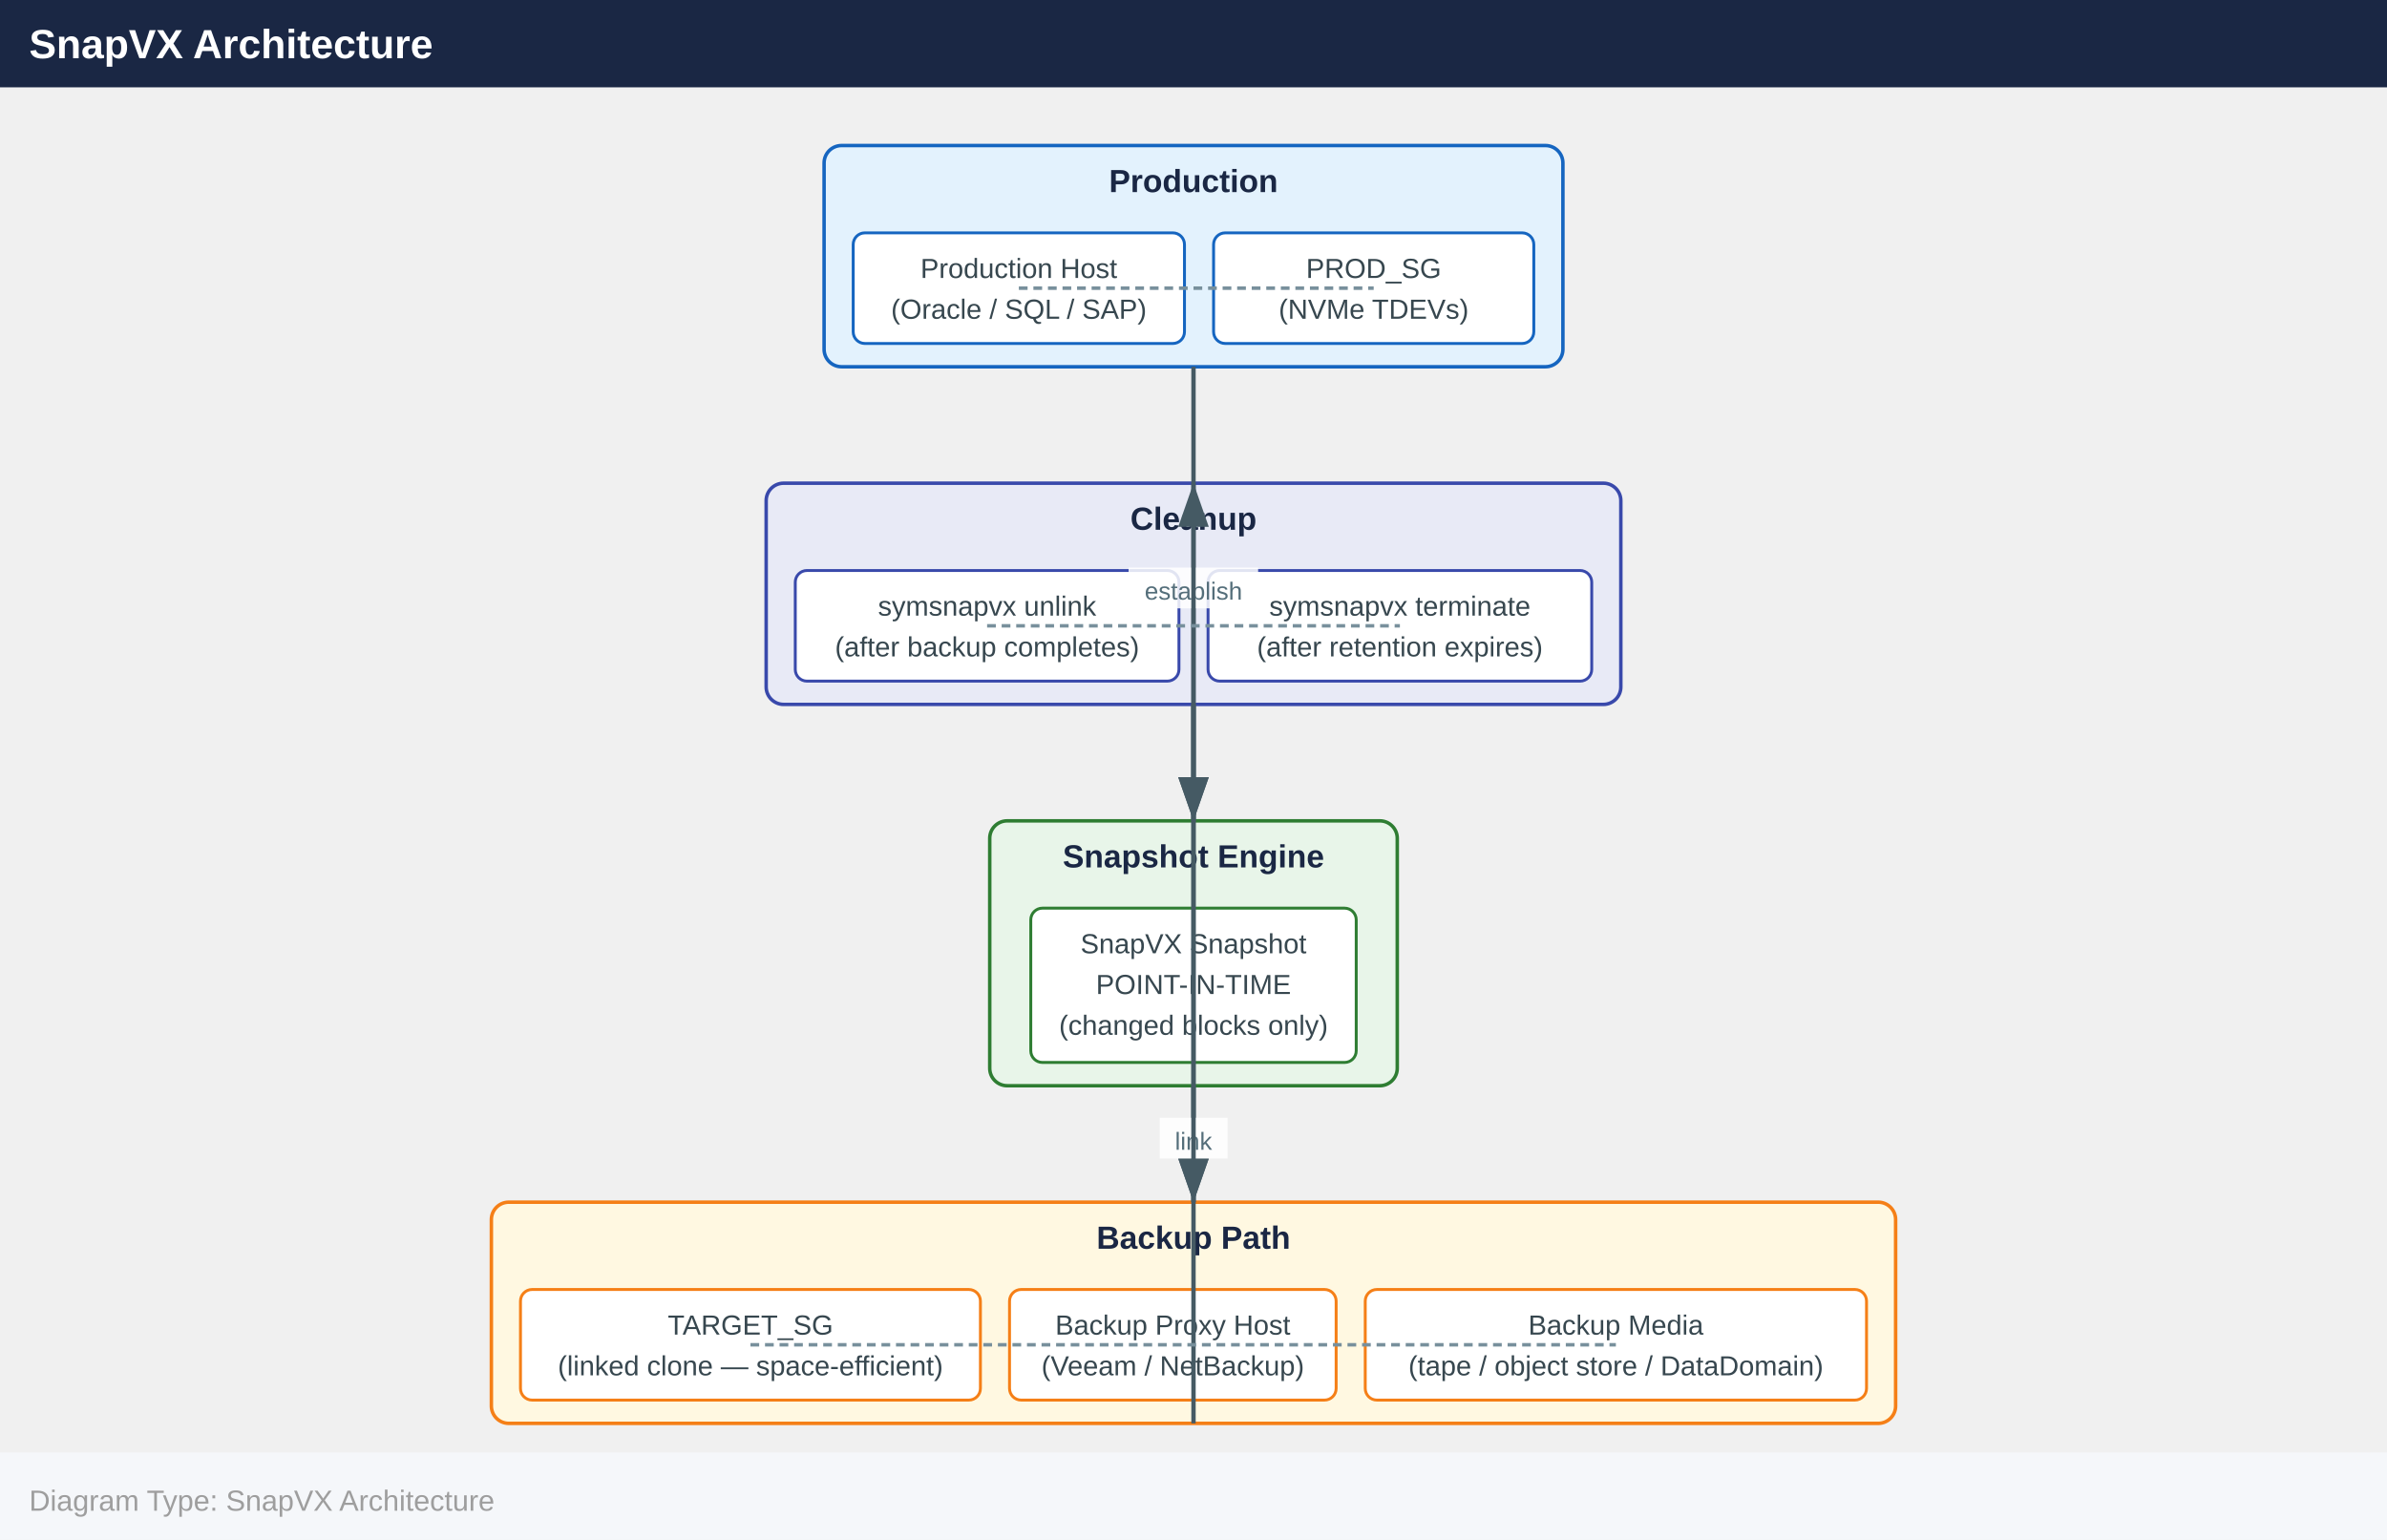
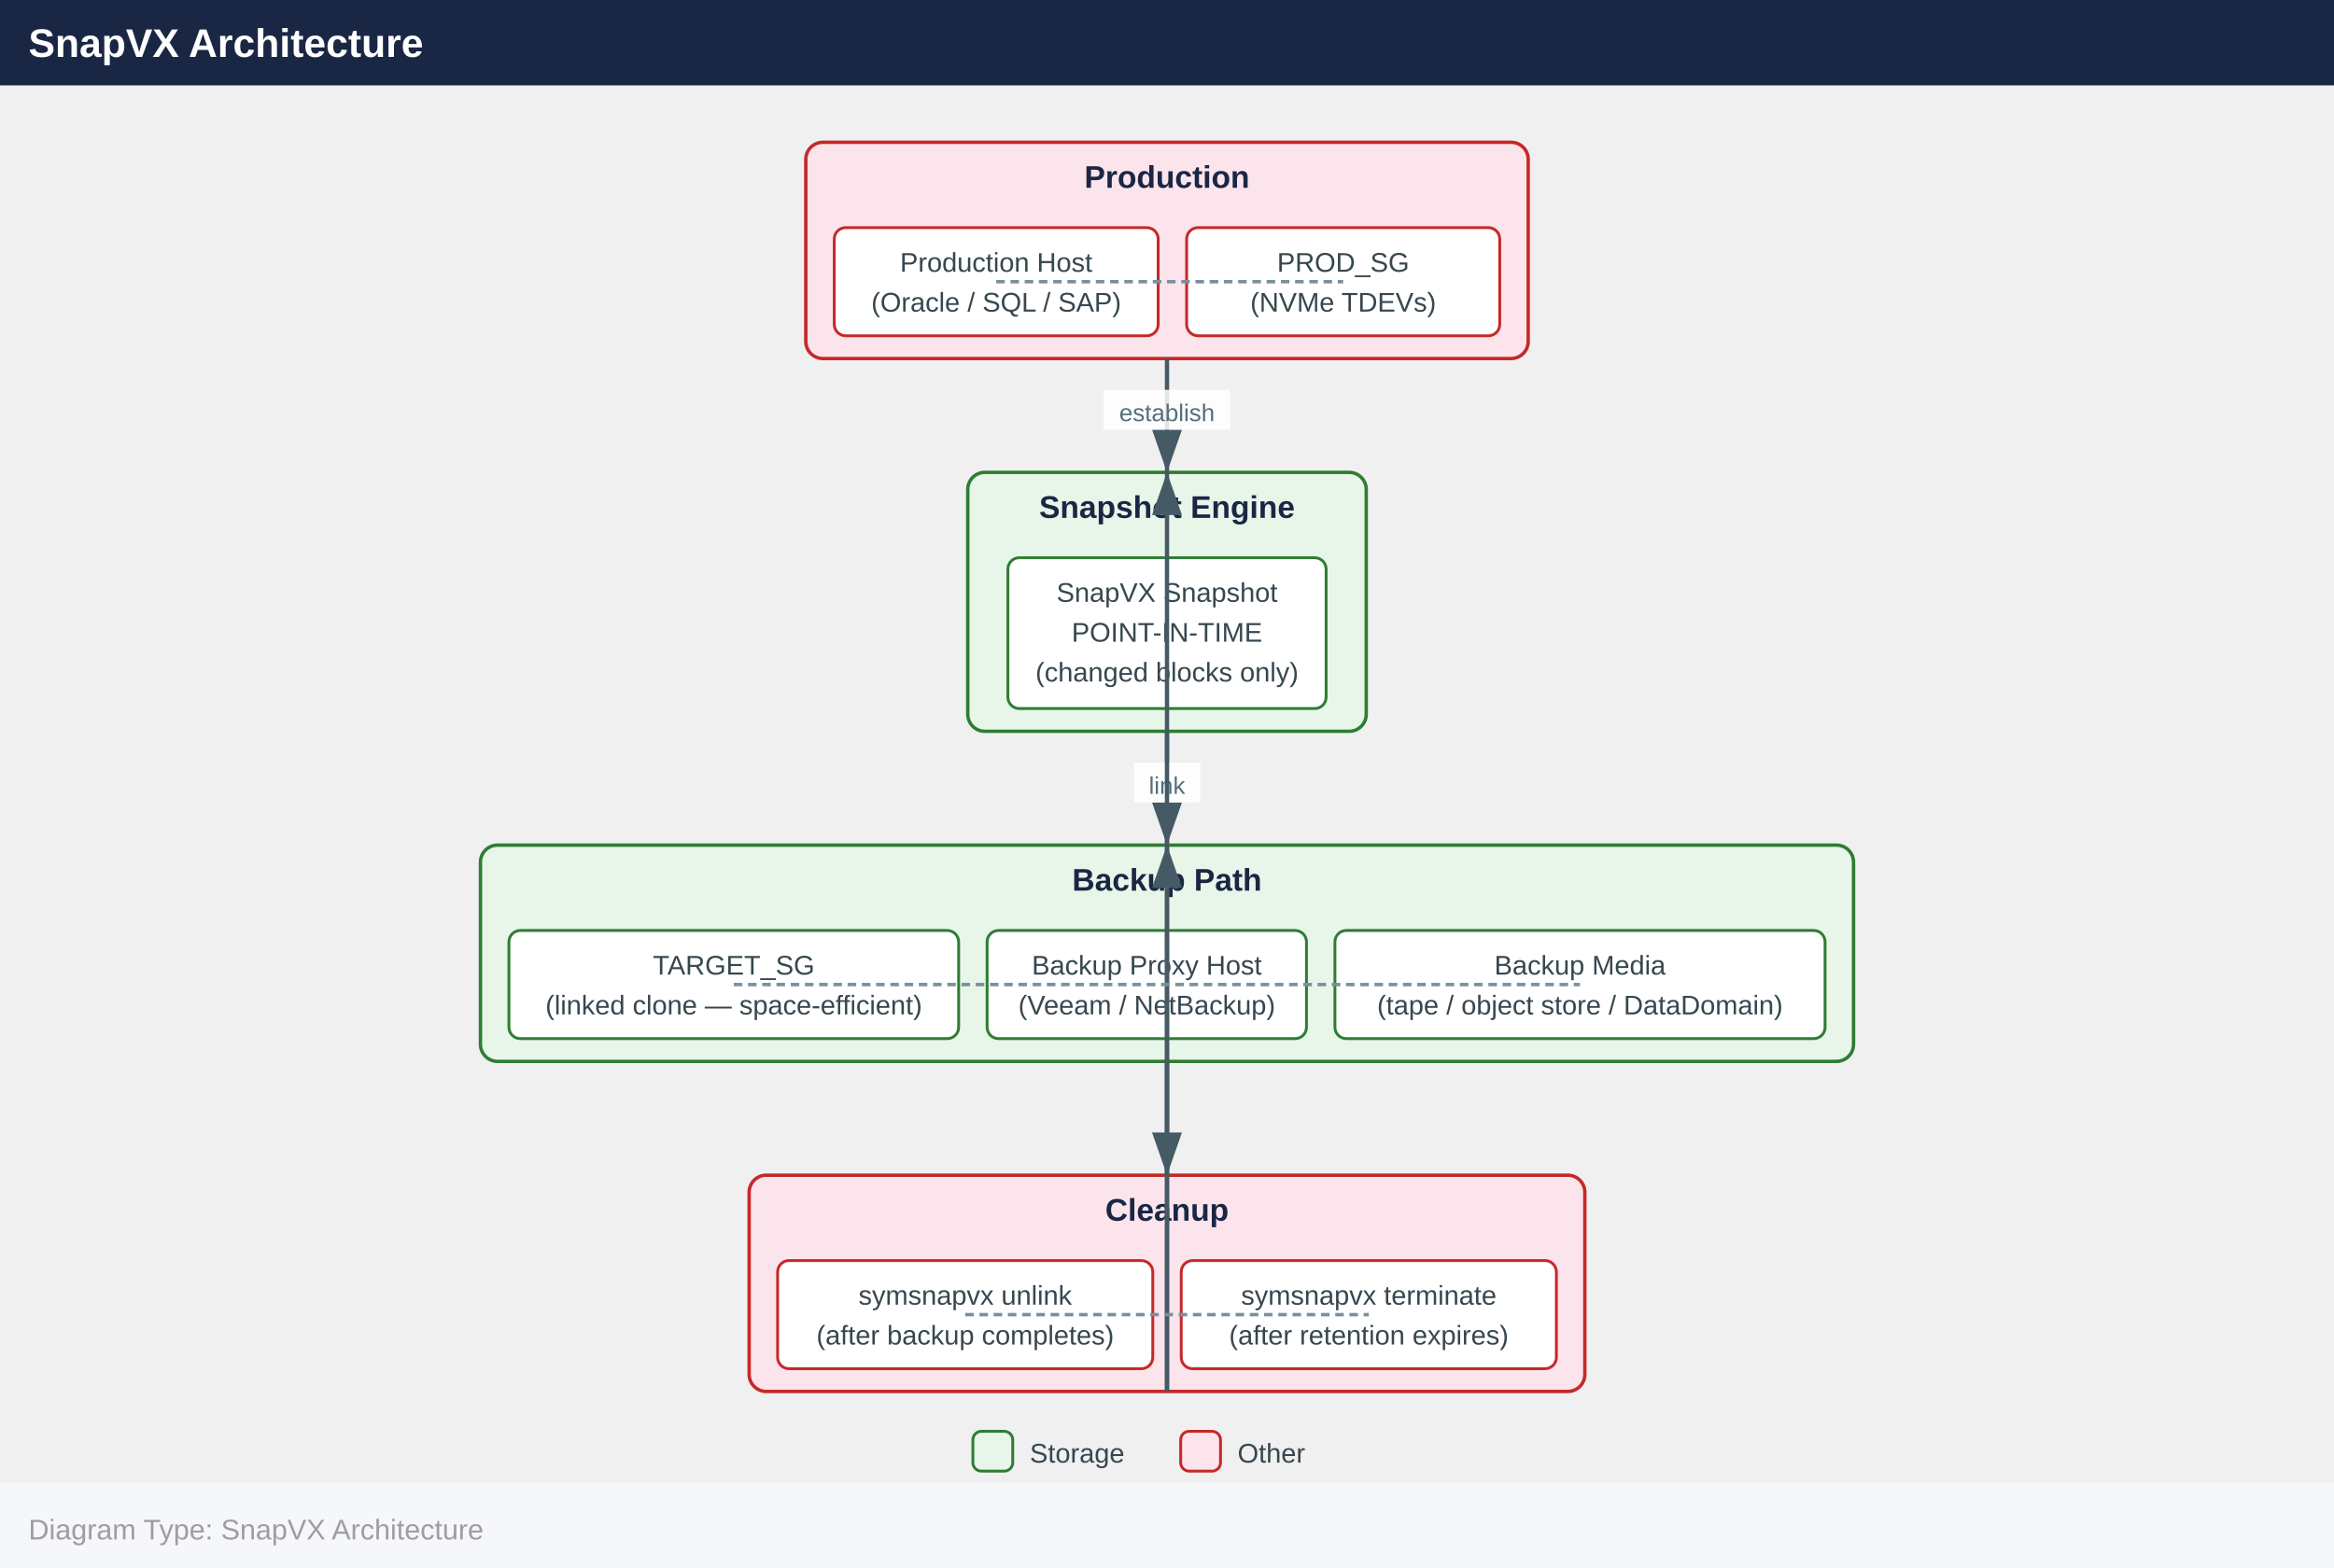
- <svg xmlns="http://www.w3.org/2000/svg" width="820" height="529" viewBox="0 0 820 529">
+ <svg xmlns="http://www.w3.org/2000/svg" width="820" height="551" viewBox="0 0 820 551">
  <defs>
    <marker id="arrowhead" markerWidth="10" markerHeight="7" refX="10" refY="3.5" orient="auto">
      <polygon points="0 0, 10 3.5, 0 7" fill="#455a64" />
    </marker>
  </defs>
  <rect x="0" y="0" width="820" height="30" fill="#1a2744" />
  <text x="10" y="20" font-family="Arial,Helvetica,sans-serif" font-size="14" font-weight="bold" fill="#ffffff">SnapVX Architecture</text>
-   <rect x="283.1" y="50.0" width="253.8" height="76.0" rx="6" fill="#e3f2fd" stroke="#1565c0" stroke-width="1.2" />
+   <rect x="283.1" y="50.0" width="253.8" height="76.0" rx="6" fill="#fce4ec" stroke="#c62828" stroke-width="1.2" />
  <text x="410.0" y="66.0" text-anchor="middle" font-family="Arial,Helvetica,sans-serif" font-size="11" font-weight="700" fill="#1a2744">Production</text>
-   <rect x="293.1" y="80.0" width="113.8" height="38.0" rx="4" fill="#ffffff" stroke="#1565c0" stroke-width="1" />
+   <rect x="293.1" y="80.0" width="113.8" height="38.0" rx="4" fill="#ffffff" stroke="#c62828" stroke-width="1" />
  <text x="350.0" y="95.5" text-anchor="middle" font-family="Arial,Helvetica,sans-serif" font-size="9.5" fill="#37474f">Production Host</text>
  <text x="350.0" y="109.5" text-anchor="middle" font-family="Arial,Helvetica,sans-serif" font-size="9.5" fill="#37474f">(Oracle / SQL / SAP)</text>
-   <rect x="416.9" y="80.0" width="110.0" height="38.0" rx="4" fill="#ffffff" stroke="#1565c0" stroke-width="1" />
+   <rect x="416.9" y="80.0" width="110.0" height="38.0" rx="4" fill="#ffffff" stroke="#c62828" stroke-width="1" />
  <text x="471.9" y="95.5" text-anchor="middle" font-family="Arial,Helvetica,sans-serif" font-size="9.5" fill="#37474f">PROD_SG</text>
  <text x="471.9" y="109.5" text-anchor="middle" font-family="Arial,Helvetica,sans-serif" font-size="9.5" fill="#37474f">(NVMe TDEVs)</text>
-   <rect x="263.2" y="166.0" width="293.6" height="76.0" rx="6" fill="#e8eaf6" stroke="#3949ab" stroke-width="1.2" />
-   <text x="410.0" y="182.0" text-anchor="middle" font-family="Arial,Helvetica,sans-serif" font-size="11" font-weight="700" fill="#1a2744">Cleanup</text>
-   <rect x="273.2" y="196.0" width="131.8" height="38.0" rx="4" fill="#ffffff" stroke="#3949ab" stroke-width="1" />
-   <text x="339.1" y="211.5" text-anchor="middle" font-family="Arial,Helvetica,sans-serif" font-size="9.5" fill="#37474f">symsnapvx unlink</text>
-   <text x="339.1" y="225.5" text-anchor="middle" font-family="Arial,Helvetica,sans-serif" font-size="9.5" fill="#37474f">(after backup completes)</text>
-   <rect x="415.0" y="196.0" width="131.8" height="38.0" rx="4" fill="#ffffff" stroke="#3949ab" stroke-width="1" />
-   <text x="480.9" y="211.5" text-anchor="middle" font-family="Arial,Helvetica,sans-serif" font-size="9.5" fill="#37474f">symsnapvx terminate</text>
-   <text x="480.9" y="225.5" text-anchor="middle" font-family="Arial,Helvetica,sans-serif" font-size="9.5" fill="#37474f">(after retention expires)</text>
-   <rect x="340.0" y="282.0" width="140.0" height="91.0" rx="6" fill="#e8f5e9" stroke="#2e7d32" stroke-width="1.2" />
-   <text x="410.0" y="298.0" text-anchor="middle" font-family="Arial,Helvetica,sans-serif" font-size="11" font-weight="700" fill="#1a2744">Snapshot Engine</text>
-   <rect x="354.1" y="312.0" width="111.8" height="53.0" rx="4" fill="#ffffff" stroke="#2e7d32" stroke-width="1" />
-   <text x="410.0" y="327.5" text-anchor="middle" font-family="Arial,Helvetica,sans-serif" font-size="9.5" fill="#37474f">SnapVX Snapshot</text>
-   <text x="410.0" y="341.5" text-anchor="middle" font-family="Arial,Helvetica,sans-serif" font-size="9.5" fill="#37474f">POINT-IN-TIME</text>
-   <text x="410.0" y="355.5" text-anchor="middle" font-family="Arial,Helvetica,sans-serif" font-size="9.5" fill="#37474f">(changed blocks only)</text>
-   <rect x="168.8" y="413.0" width="482.4" height="76.0" rx="6" fill="#fff8e1" stroke="#f57f17" stroke-width="1.2" />
-   <text x="410.0" y="429.0" text-anchor="middle" font-family="Arial,Helvetica,sans-serif" font-size="11" font-weight="700" fill="#1a2744">Backup Path</text>
-   <rect x="178.8" y="443.0" width="158.0" height="38.0" rx="4" fill="#ffffff" stroke="#f57f17" stroke-width="1" />
-   <text x="257.8" y="458.5" text-anchor="middle" font-family="Arial,Helvetica,sans-serif" font-size="9.5" fill="#37474f">TARGET_SG</text>
-   <text x="257.8" y="472.5" text-anchor="middle" font-family="Arial,Helvetica,sans-serif" font-size="9.5" fill="#37474f">(linked clone — space-efficient)</text>
-   <rect x="346.8" y="443.0" width="112.2" height="38.0" rx="4" fill="#ffffff" stroke="#f57f17" stroke-width="1" />
-   <text x="402.9" y="458.5" text-anchor="middle" font-family="Arial,Helvetica,sans-serif" font-size="9.5" fill="#37474f">Backup Proxy Host</text>
-   <text x="402.9" y="472.5" text-anchor="middle" font-family="Arial,Helvetica,sans-serif" font-size="9.5" fill="#37474f">(Veeam / NetBackup)</text>
-   <rect x="469.0" y="443.0" width="172.2" height="38.0" rx="4" fill="#ffffff" stroke="#f57f17" stroke-width="1" />
-   <text x="555.1" y="458.5" text-anchor="middle" font-family="Arial,Helvetica,sans-serif" font-size="9.5" fill="#37474f">Backup Media</text>
-   <text x="555.1" y="472.5" text-anchor="middle" font-family="Arial,Helvetica,sans-serif" font-size="9.5" fill="#37474f">(tape / object store / DataDomain)</text>
-   <line x1="410.0" y1="126.0" x2="410.0" y2="282.0" stroke="#455a64" stroke-width="1.5" marker-end="url(#arrowhead)" />
-   <rect x="387.7" y="195.0" width="44.5" height="14" fill="#ffffff" opacity="0.85" />
-   <text x="410.0" y="206.0" text-anchor="middle" font-family="Arial,Helvetica,sans-serif" font-size="8.5" fill="#546e7a">establish</text>
-   <line x1="410.0" y1="242.0" x2="410.0" y2="282.0" stroke="#455a64" stroke-width="1.5" marker-end="url(#arrowhead)" />
-   <line x1="410.0" y1="242.0" x2="410.0" y2="413.0" stroke="#455a64" stroke-width="1.5" marker-end="url(#arrowhead)" />
+   <rect x="340.0" y="166.0" width="140.0" height="91.0" rx="6" fill="#e8f5e9" stroke="#2e7d32" stroke-width="1.2" />
+   <text x="410.0" y="182.0" text-anchor="middle" font-family="Arial,Helvetica,sans-serif" font-size="11" font-weight="700" fill="#1a2744">Snapshot Engine</text>
+   <rect x="354.1" y="196.0" width="111.8" height="53.0" rx="4" fill="#ffffff" stroke="#2e7d32" stroke-width="1" />
+   <text x="410.0" y="211.5" text-anchor="middle" font-family="Arial,Helvetica,sans-serif" font-size="9.5" fill="#37474f">SnapVX Snapshot</text>
+   <text x="410.0" y="225.5" text-anchor="middle" font-family="Arial,Helvetica,sans-serif" font-size="9.5" fill="#37474f">POINT-IN-TIME</text>
+   <text x="410.0" y="239.5" text-anchor="middle" font-family="Arial,Helvetica,sans-serif" font-size="9.5" fill="#37474f">(changed blocks only)</text>
+   <rect x="168.8" y="297.0" width="482.4" height="76.0" rx="6" fill="#e8f5e9" stroke="#2e7d32" stroke-width="1.2" />
+   <text x="410.0" y="313.0" text-anchor="middle" font-family="Arial,Helvetica,sans-serif" font-size="11" font-weight="700" fill="#1a2744">Backup Path</text>
+   <rect x="178.8" y="327.0" width="158.0" height="38.0" rx="4" fill="#ffffff" stroke="#2e7d32" stroke-width="1" />
+   <text x="257.8" y="342.5" text-anchor="middle" font-family="Arial,Helvetica,sans-serif" font-size="9.5" fill="#37474f">TARGET_SG</text>
+   <text x="257.8" y="356.5" text-anchor="middle" font-family="Arial,Helvetica,sans-serif" font-size="9.5" fill="#37474f">(linked clone — space-efficient)</text>
+   <rect x="346.8" y="327.0" width="112.2" height="38.0" rx="4" fill="#ffffff" stroke="#2e7d32" stroke-width="1" />
+   <text x="402.9" y="342.5" text-anchor="middle" font-family="Arial,Helvetica,sans-serif" font-size="9.5" fill="#37474f">Backup Proxy Host</text>
+   <text x="402.9" y="356.5" text-anchor="middle" font-family="Arial,Helvetica,sans-serif" font-size="9.5" fill="#37474f">(Veeam / NetBackup)</text>
+   <rect x="469.0" y="327.0" width="172.2" height="38.0" rx="4" fill="#ffffff" stroke="#2e7d32" stroke-width="1" />
+   <text x="555.1" y="342.5" text-anchor="middle" font-family="Arial,Helvetica,sans-serif" font-size="9.5" fill="#37474f">Backup Media</text>
+   <text x="555.1" y="356.5" text-anchor="middle" font-family="Arial,Helvetica,sans-serif" font-size="9.5" fill="#37474f">(tape / object store / DataDomain)</text>
+   <rect x="263.2" y="413.0" width="293.6" height="76.0" rx="6" fill="#fce4ec" stroke="#c62828" stroke-width="1.2" />
+   <text x="410.0" y="429.0" text-anchor="middle" font-family="Arial,Helvetica,sans-serif" font-size="11" font-weight="700" fill="#1a2744">Cleanup</text>
+   <rect x="273.2" y="443.0" width="131.8" height="38.0" rx="4" fill="#ffffff" stroke="#c62828" stroke-width="1" />
+   <text x="339.1" y="458.5" text-anchor="middle" font-family="Arial,Helvetica,sans-serif" font-size="9.5" fill="#37474f">symsnapvx unlink</text>
+   <text x="339.1" y="472.5" text-anchor="middle" font-family="Arial,Helvetica,sans-serif" font-size="9.5" fill="#37474f">(after backup completes)</text>
+   <rect x="415.0" y="443.0" width="131.8" height="38.0" rx="4" fill="#ffffff" stroke="#c62828" stroke-width="1" />
+   <text x="480.9" y="458.5" text-anchor="middle" font-family="Arial,Helvetica,sans-serif" font-size="9.5" fill="#37474f">symsnapvx terminate</text>
+   <text x="480.9" y="472.5" text-anchor="middle" font-family="Arial,Helvetica,sans-serif" font-size="9.5" fill="#37474f">(after retention expires)</text>
+   <line x1="410.0" y1="126.0" x2="410.0" y2="166.0" stroke="#455a64" stroke-width="1.5" marker-end="url(#arrowhead)" />
+   <rect x="387.7" y="137.0" width="44.5" height="14" fill="#ffffff" opacity="0.85" />
+   <text x="410.0" y="148.0" text-anchor="middle" font-family="Arial,Helvetica,sans-serif" font-size="8.5" fill="#546e7a">establish</text>
+   <line x1="410.0" y1="257.0" x2="410.0" y2="297.0" stroke="#455a64" stroke-width="1.5" marker-end="url(#arrowhead)" />
+   <rect x="398.4" y="268.0" width="23.3" height="14" fill="#ffffff" opacity="0.85" />
+   <text x="410.0" y="279.0" text-anchor="middle" font-family="Arial,Helvetica,sans-serif" font-size="8.5" fill="#546e7a">link</text>
  <line x1="410.0" y1="373.0" x2="410.0" y2="413.0" stroke="#455a64" stroke-width="1.5" marker-end="url(#arrowhead)" />
-   <rect x="398.4" y="384.0" width="23.3" height="14" fill="#ffffff" opacity="0.85" />
-   <text x="410.0" y="395.0" text-anchor="middle" font-family="Arial,Helvetica,sans-serif" font-size="8.5" fill="#546e7a">link</text>
  <line x1="410.0" y1="489.0" x2="410.0" y2="166.0" stroke="#455a64" stroke-width="1.5" marker-end="url(#arrowhead)" />
+   <line x1="410.0" y1="489.0" x2="410.0" y2="297.0" stroke="#455a64" stroke-width="1.5" marker-end="url(#arrowhead)" />
  <line x1="350.0" y1="99.0" x2="471.9" y2="99.0" stroke="#78909c" stroke-width="1.2" stroke-dasharray="3,2" />
-   <line x1="257.8" y1="462.0" x2="402.9" y2="462.0" stroke="#78909c" stroke-width="1.2" stroke-dasharray="3,2" />
-   <line x1="402.9" y1="462.0" x2="555.1" y2="462.0" stroke="#78909c" stroke-width="1.2" stroke-dasharray="3,2" />
-   <line x1="339.1" y1="215.0" x2="480.9" y2="215.0" stroke="#78909c" stroke-width="1.2" stroke-dasharray="3,2" />
-   <rect x="0" y="499.0" width="820" height="30" fill="#f5f7fa" />
-   <text x="10" y="519.0" font-family="Arial,Helvetica,sans-serif" font-size="10" fill="#9e9e9e">Diagram Type: SnapVX Architecture</text>
+   <line x1="257.8" y1="346.0" x2="402.9" y2="346.0" stroke="#78909c" stroke-width="1.2" stroke-dasharray="3,2" />
+   <line x1="402.9" y1="346.0" x2="555.1" y2="346.0" stroke="#78909c" stroke-width="1.2" stroke-dasharray="3,2" />
+   <line x1="339.1" y1="462.0" x2="480.9" y2="462.0" stroke="#78909c" stroke-width="1.2" stroke-dasharray="3,2" />
+   <rect x="341.8" y="503.0" width="14" height="14" rx="3" fill="#e8f5e9" stroke="#2e7d32" stroke-width="1" />
+   <text x="361.8" y="514.0" font-family="Arial,Helvetica,sans-serif" font-size="9.5" fill="#37474f">Storage</text>
+   <rect x="414.8" y="503.0" width="14" height="14" rx="3" fill="#fce4ec" stroke="#c62828" stroke-width="1" />
+   <text x="434.8" y="514.0" font-family="Arial,Helvetica,sans-serif" font-size="9.5" fill="#37474f">Other</text>
+   <rect x="0" y="521.0" width="820" height="30" fill="#f5f7fa" />
+   <text x="10" y="541.0" font-family="Arial,Helvetica,sans-serif" font-size="10" fill="#9e9e9e">Diagram Type: SnapVX Architecture</text>
</svg>
